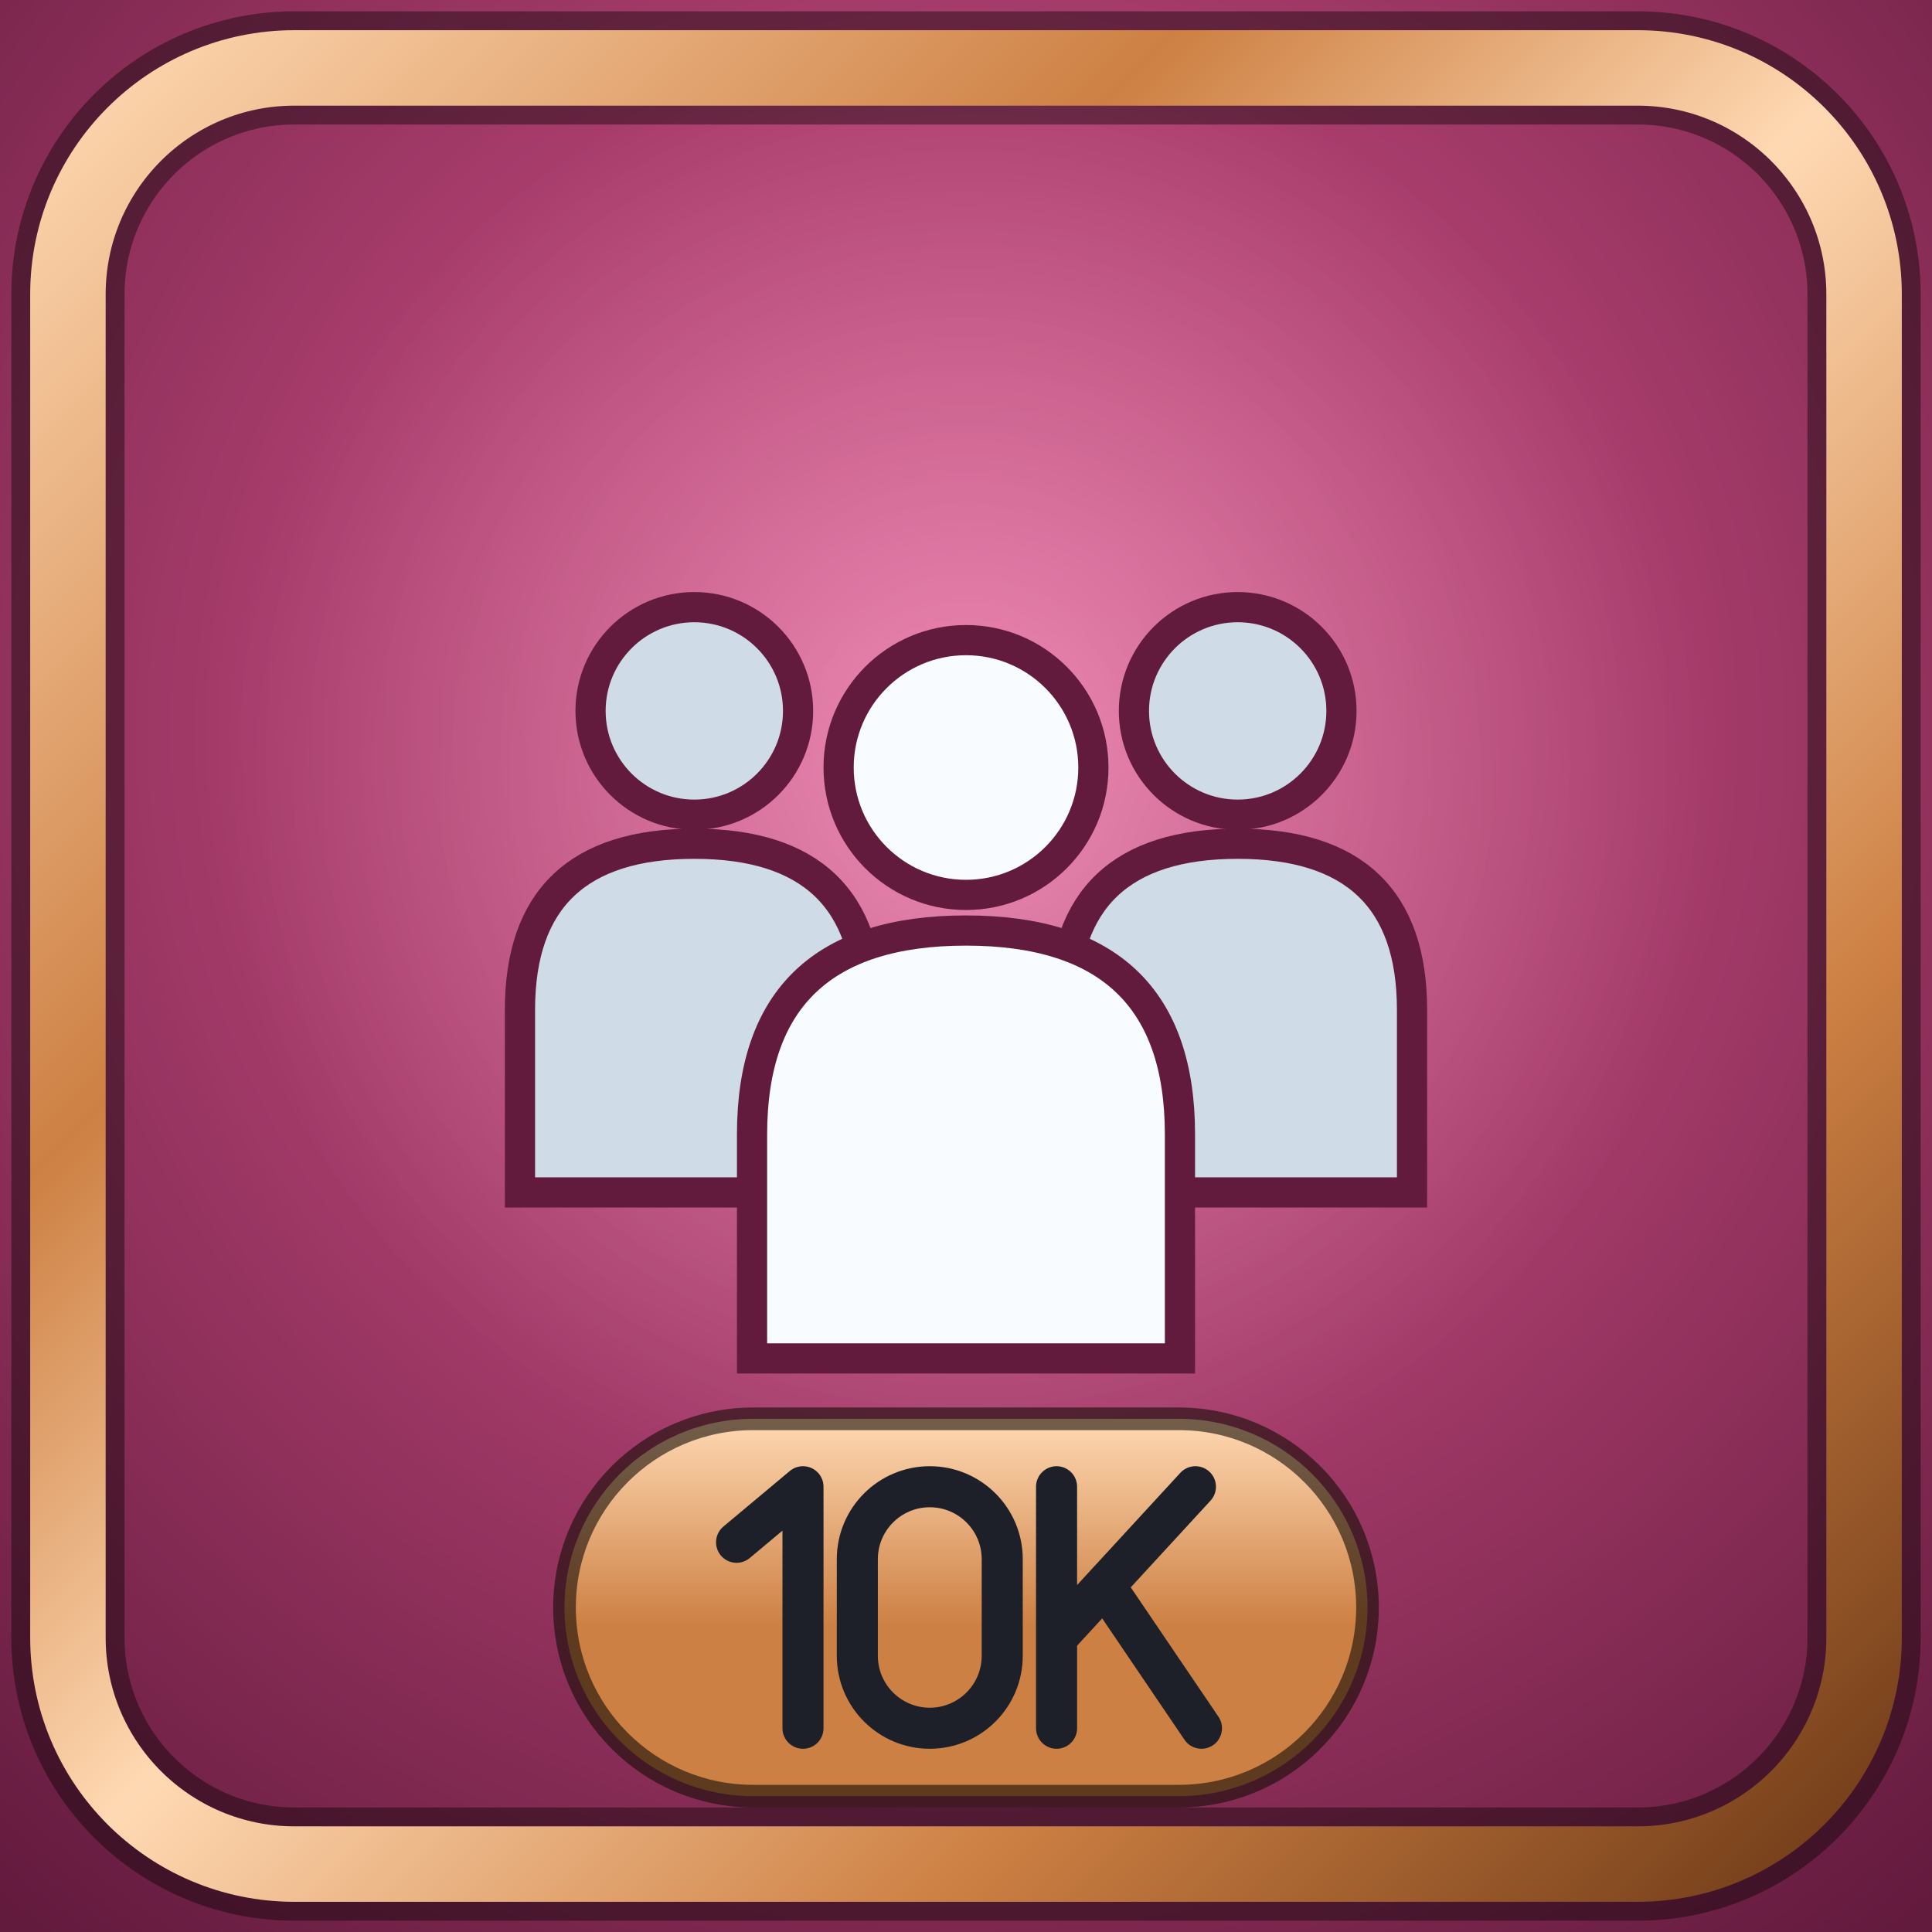
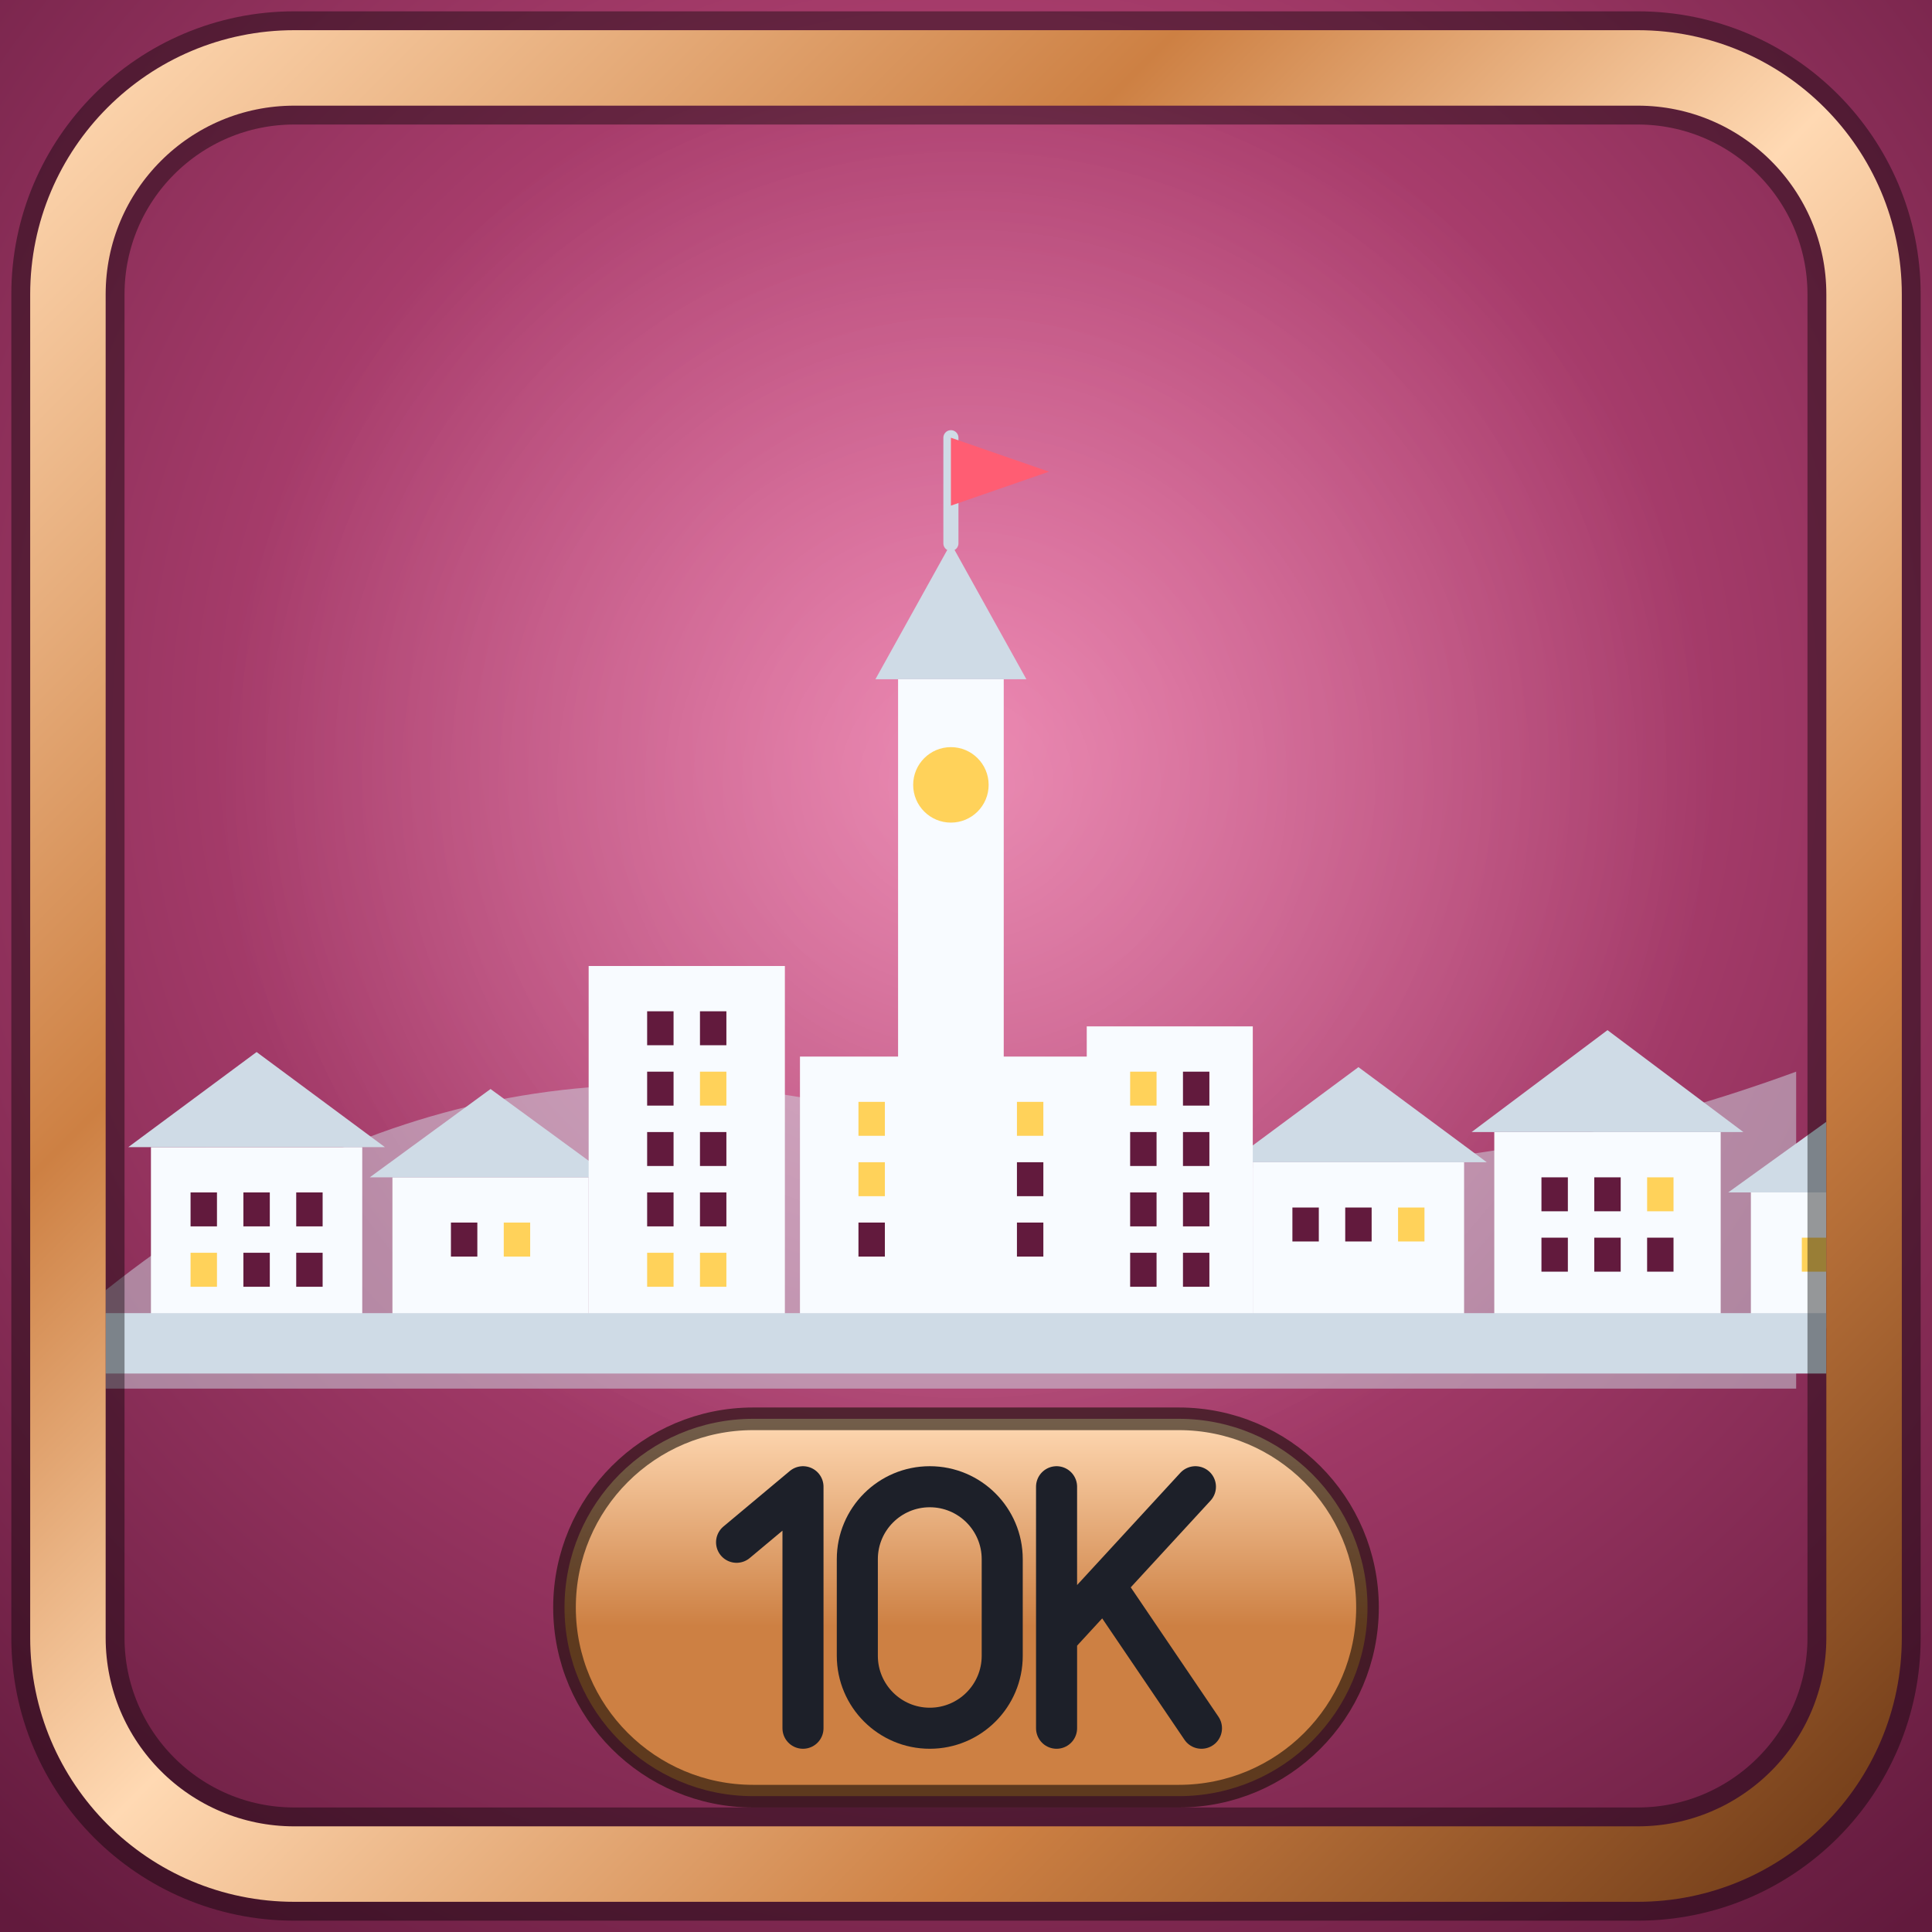
<svg xmlns="http://www.w3.org/2000/svg" viewBox="0 0 256 256" width="256" height="256">
  <defs>
    <radialGradient id="population-10k-bg" cx=".5" cy=".38" r=".78">
      <stop offset="0" stop-color="#e35a93" />
      <stop offset="1" stop-color="#621a3d" />
    </radialGradient>
    <radialGradient id="population-10k-glow">
      <stop offset="0" stop-color="#fff" stop-opacity=".3" />
      <stop offset="1" stop-color="#fff" stop-opacity="0" />
    </radialGradient>
    <linearGradient id="population-10k-metal" x1="0" y1="0" x2="1" y2="1">
      <stop offset="0" stop-color="#ffd9b3" />
      <stop offset=".3" stop-color="#cd8043" />
      <stop offset=".5" stop-color="#ffd9b3" />
      <stop offset=".75" stop-color="#cd8043" />
      <stop offset="1" stop-color="#6e3a17" />
    </linearGradient>
    <linearGradient id="population-10k-badge" x1="0" y1="0" x2="0" y2="1">
      <stop offset="0" stop-color="#ffd9b3" />
      <stop offset=".55" stop-color="#cd8043" />
      <stop offset="1" stop-color="#cd8043" />
    </linearGradient>
  </defs>
  <rect x="0" y="0" width="256" height="256" fill="url(#population-10k-bg)" />
  <circle cx="128" cy="104" r="100" fill="url(#population-10k-glow)" />
  <clipPath id="population-10k-inner">
    <rect x="14" y="14" width="228" height="228" rx="25" />
  </clipPath>
  <g clip-path="url(#population-10k-inner)">
    <g transform="translate(48 24)">
-       <path d="M20.9 134L20.9 109.8Q20.9 87.8 44 87.8Q67.1 87.8 67.1 109.8L67.1 134Z" fill="#cfdbe6" stroke="#621a3d" stroke-width="4" />
-       <circle cx="44" cy="70.2" r="13.75" fill="#cfdbe6" stroke="#621a3d" stroke-width="4" />
-       <path d="M92.9 134L92.9 109.8Q92.9 87.8 116 87.8Q139.1 87.8 139.1 109.8L139.1 134Z" fill="#cfdbe6" stroke="#621a3d" stroke-width="4" />
-       <circle cx="116" cy="70.2" r="13.75" fill="#cfdbe6" stroke="#621a3d" stroke-width="4" />
-       <path d="M51.65 156L51.65 126.3Q51.65 99.3 80 99.3Q108.35 99.3 108.35 126.3L108.35 156Z" fill="#f8fbff" stroke="#621a3d" stroke-width="4" />
-       <circle cx="80" cy="77.7" r="16.88" fill="#f8fbff" stroke="#621a3d" stroke-width="4" />
+       <path d="M-40 152Q10 108 70 124T190 118V160H-40Z" fill="#cfdbe6" opacity=".5" />
+       <rect x="-28" y="128" width="28" height="24" fill="#f8fbff" />
+       <rect x="-22.75" y="134" width="3.5" height="4.5" fill="#621a3d" />
+       <rect x="-15.75" y="134" width="3.5" height="4.5" fill="#621a3d" />
+       <rect x="-8.75" y="134" width="3.5" height="4.5" fill="#621a3d" />
+       <rect x="-22.75" y="142" width="3.5" height="4.5" fill="#ffd25a" />
+       <rect x="-15.75" y="142" width="3.5" height="4.5" fill="#621a3d" />
+       <rect x="-8.75" y="142" width="3.5" height="4.5" fill="#621a3d" />
+       <path d="M-31 128L-14 115.4L3 128Z" fill="#cfdbe6" />
+       <rect x="4" y="132" width="26" height="20" fill="#f8fbff" />
+       <rect x="11.75" y="138" width="3.5" height="4.5" fill="#621a3d" />
+       <rect x="18.75" y="138" width="3.5" height="4.5" fill="#ffd25a" />
+       <path d="M1 132L17 120.3L33 132Z" fill="#cfdbe6" />
+       <rect x="118" y="130" width="28" height="22" fill="#f8fbff" />
+       <rect x="123.25" y="136" width="3.5" height="4.5" fill="#621a3d" />
+       <rect x="130.25" y="136" width="3.5" height="4.5" fill="#621a3d" />
+       <rect x="137.25" y="136" width="3.5" height="4.5" fill="#ffd25a" />
+       <path d="M115 130L132 117.4L149 130Z" fill="#cfdbe6" />
+       <rect x="150" y="126" width="30" height="26" fill="#f8fbff" />
+       <rect x="156.25" y="132" width="3.5" height="4.5" fill="#621a3d" />
+       <rect x="163.25" y="132" width="3.5" height="4.5" fill="#621a3d" />
+       <rect x="170.25" y="132" width="3.5" height="4.5" fill="#ffd25a" />
+       <rect x="156.25" y="140" width="3.5" height="4.5" fill="#621a3d" />
+       <rect x="163.25" y="140" width="3.5" height="4.5" fill="#621a3d" />
+       <rect x="170.25" y="140" width="3.5" height="4.5" fill="#621a3d" />
+       <path d="M147 126L165 112.5L183 126Z" fill="#cfdbe6" />
+       <rect x="184" y="134" width="24" height="18" fill="#f8fbff" />
+       <rect x="190.75" y="140" width="3.5" height="4.5" fill="#ffd25a" />
+       <rect x="197.75" y="140" width="3.5" height="4.5" fill="#621a3d" />
+       <path d="M181 134L196 123.2L211 134Z" fill="#cfdbe6" />
+       <rect x="30" y="104" width="26" height="48" fill="#f8fbff" />
+       <rect x="37.75" y="110" width="3.5" height="4.5" fill="#621a3d" />
+       <rect x="44.75" y="110" width="3.5" height="4.5" fill="#621a3d" />
+       <rect x="37.75" y="118" width="3.5" height="4.5" fill="#621a3d" />
+       <rect x="44.75" y="118" width="3.5" height="4.5" fill="#ffd25a" />
+       <rect x="37.75" y="126" width="3.5" height="4.5" fill="#621a3d" />
+       <rect x="44.75" y="126" width="3.5" height="4.5" fill="#621a3d" />
+       <rect x="37.75" y="134" width="3.5" height="4.5" fill="#621a3d" />
+       <rect x="44.75" y="134" width="3.5" height="4.5" fill="#621a3d" />
+       <rect x="37.75" y="142" width="3.5" height="4.5" fill="#ffd25a" />
+       <rect x="44.75" y="142" width="3.5" height="4.5" fill="#ffd25a" />
+       <rect x="96" y="112" width="22" height="40" fill="#f8fbff" />
+       <rect x="101.75" y="118" width="3.5" height="4.5" fill="#ffd25a" />
+       <rect x="108.75" y="118" width="3.5" height="4.5" fill="#621a3d" />
+       <rect x="101.75" y="126" width="3.5" height="4.5" fill="#621a3d" />
+       <rect x="108.75" y="126" width="3.5" height="4.5" fill="#621a3d" />
+       <rect x="101.75" y="134" width="3.5" height="4.5" fill="#621a3d" />
+       <rect x="108.75" y="134" width="3.5" height="4.5" fill="#621a3d" />
+       <rect x="101.75" y="142" width="3.5" height="4.5" fill="#621a3d" />
+       <rect x="108.75" y="142" width="3.5" height="4.5" fill="#621a3d" />
+       <rect x="58" y="116" width="40" height="36" fill="#f8fbff" />
+       <rect x="65.75" y="122" width="3.5" height="4.5" fill="#ffd25a" />
+       <rect x="72.75" y="122" width="3.5" height="4.5" fill="#621a3d" />
+       <rect x="79.75" y="122" width="3.5" height="4.5" fill="#621a3d" />
+       <rect x="86.75" y="122" width="3.5" height="4.5" fill="#ffd25a" />
+       <rect x="65.75" y="130" width="3.5" height="4.5" fill="#ffd25a" />
+       <rect x="72.75" y="130" width="3.5" height="4.5" fill="#621a3d" />
+       <rect x="79.75" y="130" width="3.5" height="4.5" fill="#ffd25a" />
+       <rect x="86.75" y="130" width="3.5" height="4.5" fill="#621a3d" />
+       <rect x="65.75" y="138" width="3.5" height="4.5" fill="#621a3d" />
+       <rect x="72.75" y="138" width="3.5" height="4.5" fill="#621a3d" />
+       <rect x="79.75" y="138" width="3.5" height="4.5" fill="#621a3d" />
+       <rect x="86.75" y="138" width="3.5" height="4.5" fill="#621a3d" />
+       <rect x="71" y="66" width="14" height="86" fill="#f8fbff" />
+       <path d="M68 66L78 48L88 66Z" fill="#cfdbe6" />
+       <circle cx="78" cy="80" r="5" fill="#ffd25a" />
+       <path d="M78 48V34" fill="none" stroke="#cfdbe6" stroke-width="2" stroke-linecap="round" stroke-linejoin="round" />
+       <path d="M78 34L91 38.5L78 43Z" fill="#ff5d73" />
+       <rect x="-40" y="150" width="240" height="8" fill="#cfdbe6" />
    </g>
  </g>
  <rect x="9" y="9" width="238" height="238" rx="30" fill="none" stroke="#000" stroke-opacity=".4" stroke-width="15" />
  <rect x="9" y="9" width="238" height="238" rx="30" fill="none" stroke="url(#population-10k-metal)" stroke-width="10" />
  <rect x="74.8" y="188" width="106.4" height="50" rx="25" fill="url(#population-10k-badge)" stroke="#140d06" stroke-opacity=".6" stroke-width="3" />
  <g transform="translate(0 197) scale(1.6)" fill="none" stroke="#1d2029" stroke-width="3.4" stroke-linecap="round" stroke-linejoin="round">
    <path transform="translate(60.5 0)" d="M0.5 4.6L6 0V20" />
    <path transform="translate(71 0)" d="M0 6A6 6 0 0 1 12 6V14A6 6 0 0 1 0 14Z" />
    <path transform="translate(87.5 0)" d="M0 0V20M11.5 0L0 12.5M4 8.2L12 20" />
  </g>
</svg>
